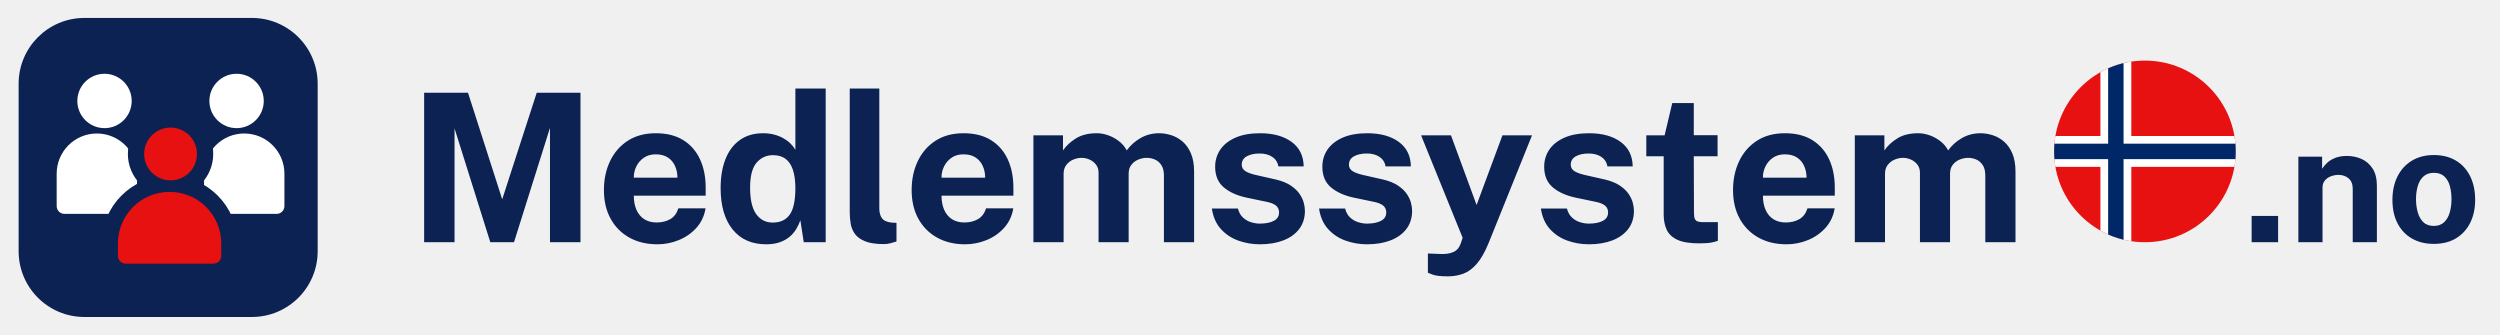
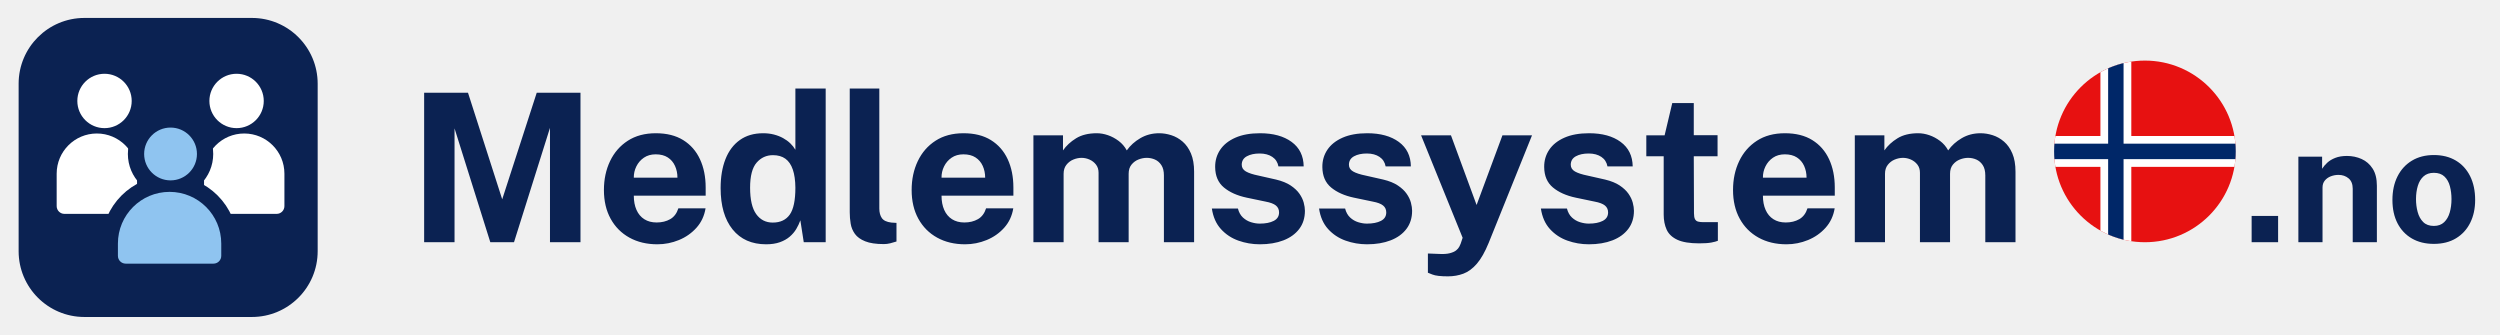
<svg xmlns="http://www.w3.org/2000/svg" viewBox="-6.0 -6.0 835.54 112.0" width="836" height="112" role="img" aria-label="Medlemssystem.no">
  <g transform="translate(0.0 0.0)">
    <rect width="100.0" height="100.0" rx="22" fill="#0b2252" />
    <g transform="translate(0.8 0)">
      <g fill="#ffffff">
        <circle cx="27.92" cy="27.76" r="9.09" />
        <circle cx="72.08" cy="27.76" r="9.09" />
        <path d="M11.92 62.92 V52.08 a13.44 13.44 0 0 1 13.44 -13.44 h0.00 a13.44 13.44 0 0 1 13.44 13.44 V62.92 a2.6 2.6 0 0 1 -2.6 2.6 H14.52 a2.6 2.6 0 0 1 -2.6 -2.6z" />
        <path d="M61.20 62.92 V52.08 a13.44 13.44 0 0 1 13.44 -13.44 h0.00 a13.44 13.44 0 0 1 13.44 13.44 V62.92 a2.6 2.6 0 0 1 -2.6 2.6 H63.80 a2.6 2.6 0 0 1 -2.6 -2.6z" />
      </g>
      <g fill="#0b2252" stroke="#0b2252" stroke-width="10.88" stroke-linejoin="round">
        <circle cx="50.00" cy="45.49" r="8.83" />
        <path d="M32.40 79.56 V75.44 a17.28 17.28 0 0 1 17.28 -17.28 h0.00 a17.28 17.28 0 0 1 17.28 17.28 V79.56 a2.6 2.6 0 0 1 -2.6 2.6 H35.00 a2.6 2.6 0 0 1 -2.6 -2.6z" />
      </g>
-       <g fill="#e71111">
+       <g fill="#8fc4f0">
        <circle cx="50.00" cy="45.49" r="8.83" />
        <path d="M32.40 79.56 V75.44 a17.28 17.28 0 0 1 17.28 -17.28 h0.00 a17.28 17.28 0 0 1 17.28 17.28 V79.56 a2.6 2.6 0 0 1 -2.6 2.6 H35.00 a2.6 2.6 0 0 1 -2.6 -2.6z" />
      </g>
    </g>
  </g>
  <path fill="#0b2252" d="M135.602 75.0V25H150.263L161.708 60.65L173.257 25H187.884V75.0H177.683V36.757L165.65 75.0H157.732L145.768 36.929V75.0ZM213.598 75.692Q208.273 75.692 204.244 73.461Q200.216 71.231 197.968 67.151Q195.721 63.071 195.721 57.538Q195.721 52.178 197.778 47.873Q199.836 43.568 203.708 41.062Q207.581 38.555 213.079 38.555Q218.542 38.555 222.242 40.854Q225.942 43.154 227.844 47.251Q229.746 51.349 229.746 56.708V59.44H205.714Q205.714 62.172 206.613 64.194Q207.512 66.217 209.224 67.306Q210.935 68.396 213.356 68.396Q215.949 68.396 217.885 67.289Q219.822 66.183 220.617 63.658H229.711Q229.089 67.462 226.668 70.159Q224.248 72.856 220.79 74.274Q217.332 75.692 213.598 75.692ZM205.714 53.423H220.306Q220.306 51.279 219.493 49.481Q218.681 47.683 217.073 46.646Q215.465 45.609 213.045 45.609Q210.728 45.609 209.085 46.732Q207.443 47.856 206.561 49.654Q205.679 51.452 205.714 53.423ZM249.962 75.692Q242.77 75.692 238.759 70.73Q234.747 65.768 234.747 56.916Q234.747 51.314 236.373 47.199Q237.998 43.084 241.179 40.82Q244.36 38.555 248.959 38.555Q250.895 38.555 252.572 38.987Q254.25 39.419 255.633 40.18Q257.016 40.941 258.053 41.943Q259.09 42.946 259.747 44.087V23.617H269.879V75.0H262.548L261.407 67.669Q260.889 69.156 260.041 70.574Q259.194 71.992 257.846 73.15Q256.497 74.308 254.543 75.0Q252.59 75.692 249.962 75.692ZM252.175 68.43Q255.978 68.43 257.863 65.768Q259.747 63.105 259.747 56.777Q259.713 53.112 258.883 50.692Q258.053 48.271 256.411 47.078Q254.768 45.885 252.244 45.885Q248.959 45.885 246.781 48.392Q244.602 50.899 244.602 56.777Q244.602 62.759 246.642 65.595Q248.682 68.43 252.175 68.43ZM289.334 75.622Q285.392 75.622 283.076 74.689Q280.759 73.755 279.652 72.216Q278.546 70.678 278.235 68.793Q277.923 66.909 277.923 64.972V23.617H287.813V63.728Q287.813 65.698 288.66 66.926Q289.507 68.154 291.858 68.43L293.553 68.534V74.758Q292.515 75.104 291.443 75.363Q290.372 75.622 289.334 75.622ZM316.5 75.692Q311.175 75.692 307.147 73.461Q303.119 71.231 300.871 67.151Q298.624 63.071 298.624 57.538Q298.624 52.178 300.681 47.873Q302.738 43.568 306.611 41.062Q310.484 38.555 315.982 38.555Q321.445 38.555 325.145 40.854Q328.845 43.154 330.747 47.251Q332.648 51.349 332.648 56.708V59.44H308.617Q308.617 62.172 309.516 64.194Q310.415 66.217 312.126 67.306Q313.838 68.396 316.258 68.396Q318.852 68.396 320.788 67.289Q322.724 66.183 323.52 63.658H332.614Q331.991 67.462 329.571 70.159Q327.15 72.856 323.693 74.274Q320.235 75.692 316.5 75.692ZM308.617 53.423H323.209Q323.209 51.279 322.396 49.481Q321.583 47.683 319.976 46.646Q318.368 45.609 315.947 45.609Q313.63 45.609 311.988 46.732Q310.346 47.856 309.464 49.654Q308.582 51.452 308.617 53.423ZM339.344 75.0V39.246H349.234V44.295Q350.859 41.943 353.608 40.249Q356.357 38.555 360.541 38.555Q362.373 38.555 364.275 39.212Q366.177 39.869 367.854 41.131Q369.531 42.393 370.568 44.295Q372.297 41.84 375.115 40.197Q377.934 38.555 381.391 38.555Q383.397 38.555 385.454 39.212Q387.512 39.869 389.241 41.355Q390.97 42.842 392.024 45.315Q393.079 47.787 393.079 51.418V75.0H382.982V52.663Q382.982 50.519 382.135 49.222Q381.288 47.925 379.991 47.355Q378.694 46.784 377.242 46.784Q375.893 46.784 374.51 47.32Q373.127 47.856 372.159 49.032Q371.191 50.207 371.191 52.109V75.0H361.129V51.763Q361.129 50.138 360.264 49.032Q359.4 47.925 358.103 47.355Q356.806 46.784 355.458 46.784Q354.075 46.784 352.692 47.355Q351.308 47.925 350.375 49.118Q349.441 50.311 349.441 52.109V75.0ZM415.058 75.692Q411.324 75.692 407.883 74.464Q404.443 73.237 402.04 70.591Q399.637 67.946 399.014 63.728H407.728Q408.212 65.629 409.405 66.736Q410.598 67.842 412.119 68.309Q413.641 68.776 415.024 68.776Q417.928 68.776 419.709 67.86Q421.49 66.943 421.49 65.041Q421.49 63.589 420.435 62.725Q419.381 61.86 416.96 61.411L410.667 60.097Q405.93 59.094 403.042 56.691Q400.155 54.288 400.121 49.862Q400.086 46.646 401.798 44.087Q403.509 41.528 406.881 40.041Q410.252 38.555 415.128 38.555Q421.732 38.555 425.691 41.459Q429.65 44.364 429.72 49.654H421.282Q420.902 47.58 419.225 46.456Q417.548 45.332 414.989 45.332Q412.396 45.332 410.702 46.266Q409.007 47.199 409.007 49.101Q409.007 50.519 410.39 51.331Q411.773 52.144 414.678 52.732L420.487 54.046Q423.495 54.772 425.38 56.034Q427.264 57.296 428.302 58.783Q429.339 60.27 429.737 61.774Q430.134 63.278 430.134 64.488Q430.134 68.05 428.233 70.557Q426.331 73.064 422.942 74.378Q419.554 75.692 415.058 75.692ZM450.904 75.692Q447.169 75.692 443.729 74.464Q440.288 73.237 437.885 70.591Q435.482 67.946 434.859 63.728H443.573Q444.057 65.629 445.25 66.736Q446.443 67.842 447.965 68.309Q449.486 68.776 450.869 68.776Q453.774 68.776 455.554 67.86Q457.335 66.943 457.335 65.041Q457.335 63.589 456.281 62.725Q455.226 61.86 452.806 61.411L446.512 60.097Q441.775 59.094 438.888 56.691Q436.001 54.288 435.966 49.862Q435.931 46.646 437.643 44.087Q439.355 41.528 442.726 40.041Q446.097 38.555 450.973 38.555Q457.577 38.555 461.537 41.459Q465.496 44.364 465.565 49.654H457.128Q456.747 47.58 455.07 46.456Q453.393 45.332 450.835 45.332Q448.241 45.332 446.547 46.266Q444.853 47.199 444.853 49.101Q444.853 50.519 446.236 51.331Q447.619 52.144 450.523 52.732L456.333 54.046Q459.341 54.772 461.225 56.034Q463.11 57.296 464.147 58.783Q465.185 60.27 465.582 61.774Q465.98 63.278 465.98 64.488Q465.98 68.05 464.078 70.557Q462.176 73.064 458.788 74.378Q455.399 75.692 450.904 75.692ZM477.966 86.411Q474.301 86.411 472.78 85.806Q471.258 85.201 471.258 85.201V78.769L474.82 78.907Q477.136 79.046 478.554 78.683Q479.972 78.32 480.698 77.732Q481.424 77.144 481.753 76.504Q482.081 75.864 482.219 75.484L482.876 73.513L468.976 39.246H478.969L487.544 62.552L496.189 39.246H506.078L491.59 75.207Q489.723 79.772 487.631 82.192Q485.539 84.613 483.136 85.512Q480.733 86.411 477.966 86.411ZM525.084 75.692Q521.35 75.692 517.909 74.464Q514.469 73.237 512.065 70.591Q509.662 67.946 509.04 63.728H517.754Q518.238 65.629 519.431 66.736Q520.624 67.842 522.145 68.309Q523.666 68.776 525.05 68.776Q527.954 68.776 529.735 67.86Q531.516 66.943 531.516 65.041Q531.516 63.589 530.461 62.725Q529.406 61.86 526.986 61.411L520.693 60.097Q515.955 59.094 513.068 56.691Q510.181 54.288 510.146 49.862Q510.112 46.646 511.823 44.087Q513.535 41.528 516.906 40.041Q520.278 38.555 525.153 38.555Q531.758 38.555 535.717 41.459Q539.676 44.364 539.745 49.654H531.308Q530.928 47.58 529.251 46.456Q527.574 45.332 525.015 45.332Q522.422 45.332 520.727 46.266Q519.033 47.199 519.033 49.101Q519.033 50.519 520.416 51.331Q521.799 52.144 524.704 52.732L530.513 54.046Q533.521 54.772 535.406 56.034Q537.29 57.296 538.328 58.783Q539.365 60.27 539.763 61.774Q540.16 63.278 540.16 64.488Q540.16 68.05 538.258 70.557Q536.357 73.064 532.968 74.378Q529.579 75.692 525.084 75.692ZM561.967 75.38Q557.23 75.38 554.654 74.17Q552.077 72.96 551.092 70.781Q550.107 68.603 550.107 65.733V46.266H544.297V39.246H550.418L552.976 28.458H560.169V39.212H568.122V46.266H560.169L560.238 65.318Q560.238 66.632 560.566 67.272Q560.895 67.911 561.604 68.102Q562.313 68.292 563.419 68.292H568.225V74.516Q567.499 74.827 566.047 75.104Q564.595 75.38 561.967 75.38ZM591.173 75.692Q585.848 75.692 581.82 73.461Q577.791 71.231 575.544 67.151Q573.296 63.071 573.296 57.538Q573.296 52.178 575.354 47.873Q577.411 43.568 581.284 41.062Q585.157 38.555 590.654 38.555Q596.118 38.555 599.818 40.854Q603.518 43.154 605.419 47.251Q607.321 51.349 607.321 56.708V59.44H583.289Q583.289 62.172 584.188 64.194Q585.087 66.217 586.799 67.306Q588.511 68.396 590.931 68.396Q593.524 68.396 595.461 67.289Q597.397 66.183 598.193 63.658H607.287Q606.664 67.462 604.244 70.159Q601.823 72.856 598.365 74.274Q594.908 75.692 591.173 75.692ZM583.289 53.423H597.881Q597.881 51.279 597.069 49.481Q596.256 47.683 594.648 46.646Q593.04 45.609 590.62 45.609Q588.303 45.609 586.661 46.732Q585.018 47.856 584.137 49.654Q583.255 51.452 583.289 53.423ZM614.017 75.0V39.246H623.907V44.295Q625.532 41.943 628.281 40.249Q631.03 38.555 635.214 38.555Q637.046 38.555 638.948 39.212Q640.85 39.869 642.527 41.131Q644.204 42.393 645.241 44.295Q646.97 41.84 649.788 40.197Q652.606 38.555 656.064 38.555Q658.07 38.555 660.127 39.212Q662.185 39.869 663.913 41.355Q665.642 42.842 666.697 45.315Q667.752 47.787 667.752 51.418V75.0H657.655V52.663Q657.655 50.519 656.808 49.222Q655.96 47.925 654.664 47.355Q653.367 46.784 651.915 46.784Q650.566 46.784 649.183 47.32Q647.8 47.856 646.832 49.032Q645.864 50.207 645.864 52.109V75.0H635.801V51.763Q635.801 50.138 634.937 49.032Q634.072 47.925 632.776 47.355Q631.479 46.784 630.131 46.784Q628.747 46.784 627.364 47.355Q625.981 47.925 625.048 49.118Q624.114 50.311 624.114 52.109V75.0Z" />
  <defs>
    <clipPath id="f711">
      <circle cx="711.03" cy="44.63" r="30.37" />
    </clipPath>
  </defs>
  <g clip-path="url(#f711)">
    <rect x="680.66" y="14.26" width="60.74" height="60.74" fill="#e71111" />
    <rect x="696.15" y="14.26" width="10.33" height="60.74" fill="#ffffff" />
    <rect x="680.66" y="39.47" width="60.74" height="10.33" fill="#ffffff" />
    <rect x="698.73" y="14.26" width="5.16" height="60.74" fill="#002768" />
    <rect x="680.66" y="42.05" width="60.74" height="5.16" fill="#002768" />
  </g>
  <path fill="#0b2252" d="M746.717 75.0V66.203H755.569V75.0ZM762.346 75.0V46.397H770.285V50.436Q770.949 49.385 772.014 48.402Q773.079 47.42 774.711 46.784Q776.343 46.148 778.584 46.148Q781.212 46.148 783.494 47.172Q785.776 48.195 787.187 50.394Q788.598 52.593 788.598 56.134V75.0H780.52V57.13Q780.52 54.806 779.137 53.645Q777.754 52.483 775.762 52.483Q774.434 52.483 773.203 52.953Q771.972 53.423 771.198 54.364Q770.423 55.304 770.423 56.687V75.0ZM807.629 75.553Q803.425 75.553 800.313 73.755Q797.201 71.957 795.499 68.665Q793.798 65.373 793.798 60.864Q793.798 56.355 795.499 52.981Q797.201 49.606 800.313 47.725Q803.425 45.844 807.657 45.844Q811.889 45.844 814.988 47.683Q818.086 49.523 819.773 52.898Q821.461 56.272 821.461 60.864Q821.461 65.18 819.815 68.485Q818.169 71.791 815.084 73.672Q812 75.553 807.629 75.553ZM807.657 69.55Q809.787 69.55 811.087 68.306Q812.387 67.061 812.968 65.028Q813.549 62.994 813.549 60.588Q813.549 58.32 813.024 56.3Q812.498 54.281 811.198 53.036Q809.898 51.791 807.657 51.791Q805.527 51.791 804.213 52.967Q802.899 54.142 802.291 56.148Q801.682 58.154 801.682 60.588Q801.682 62.828 802.235 64.889Q802.788 66.95 804.089 68.25Q805.389 69.55 807.657 69.55Z" />
</svg>
